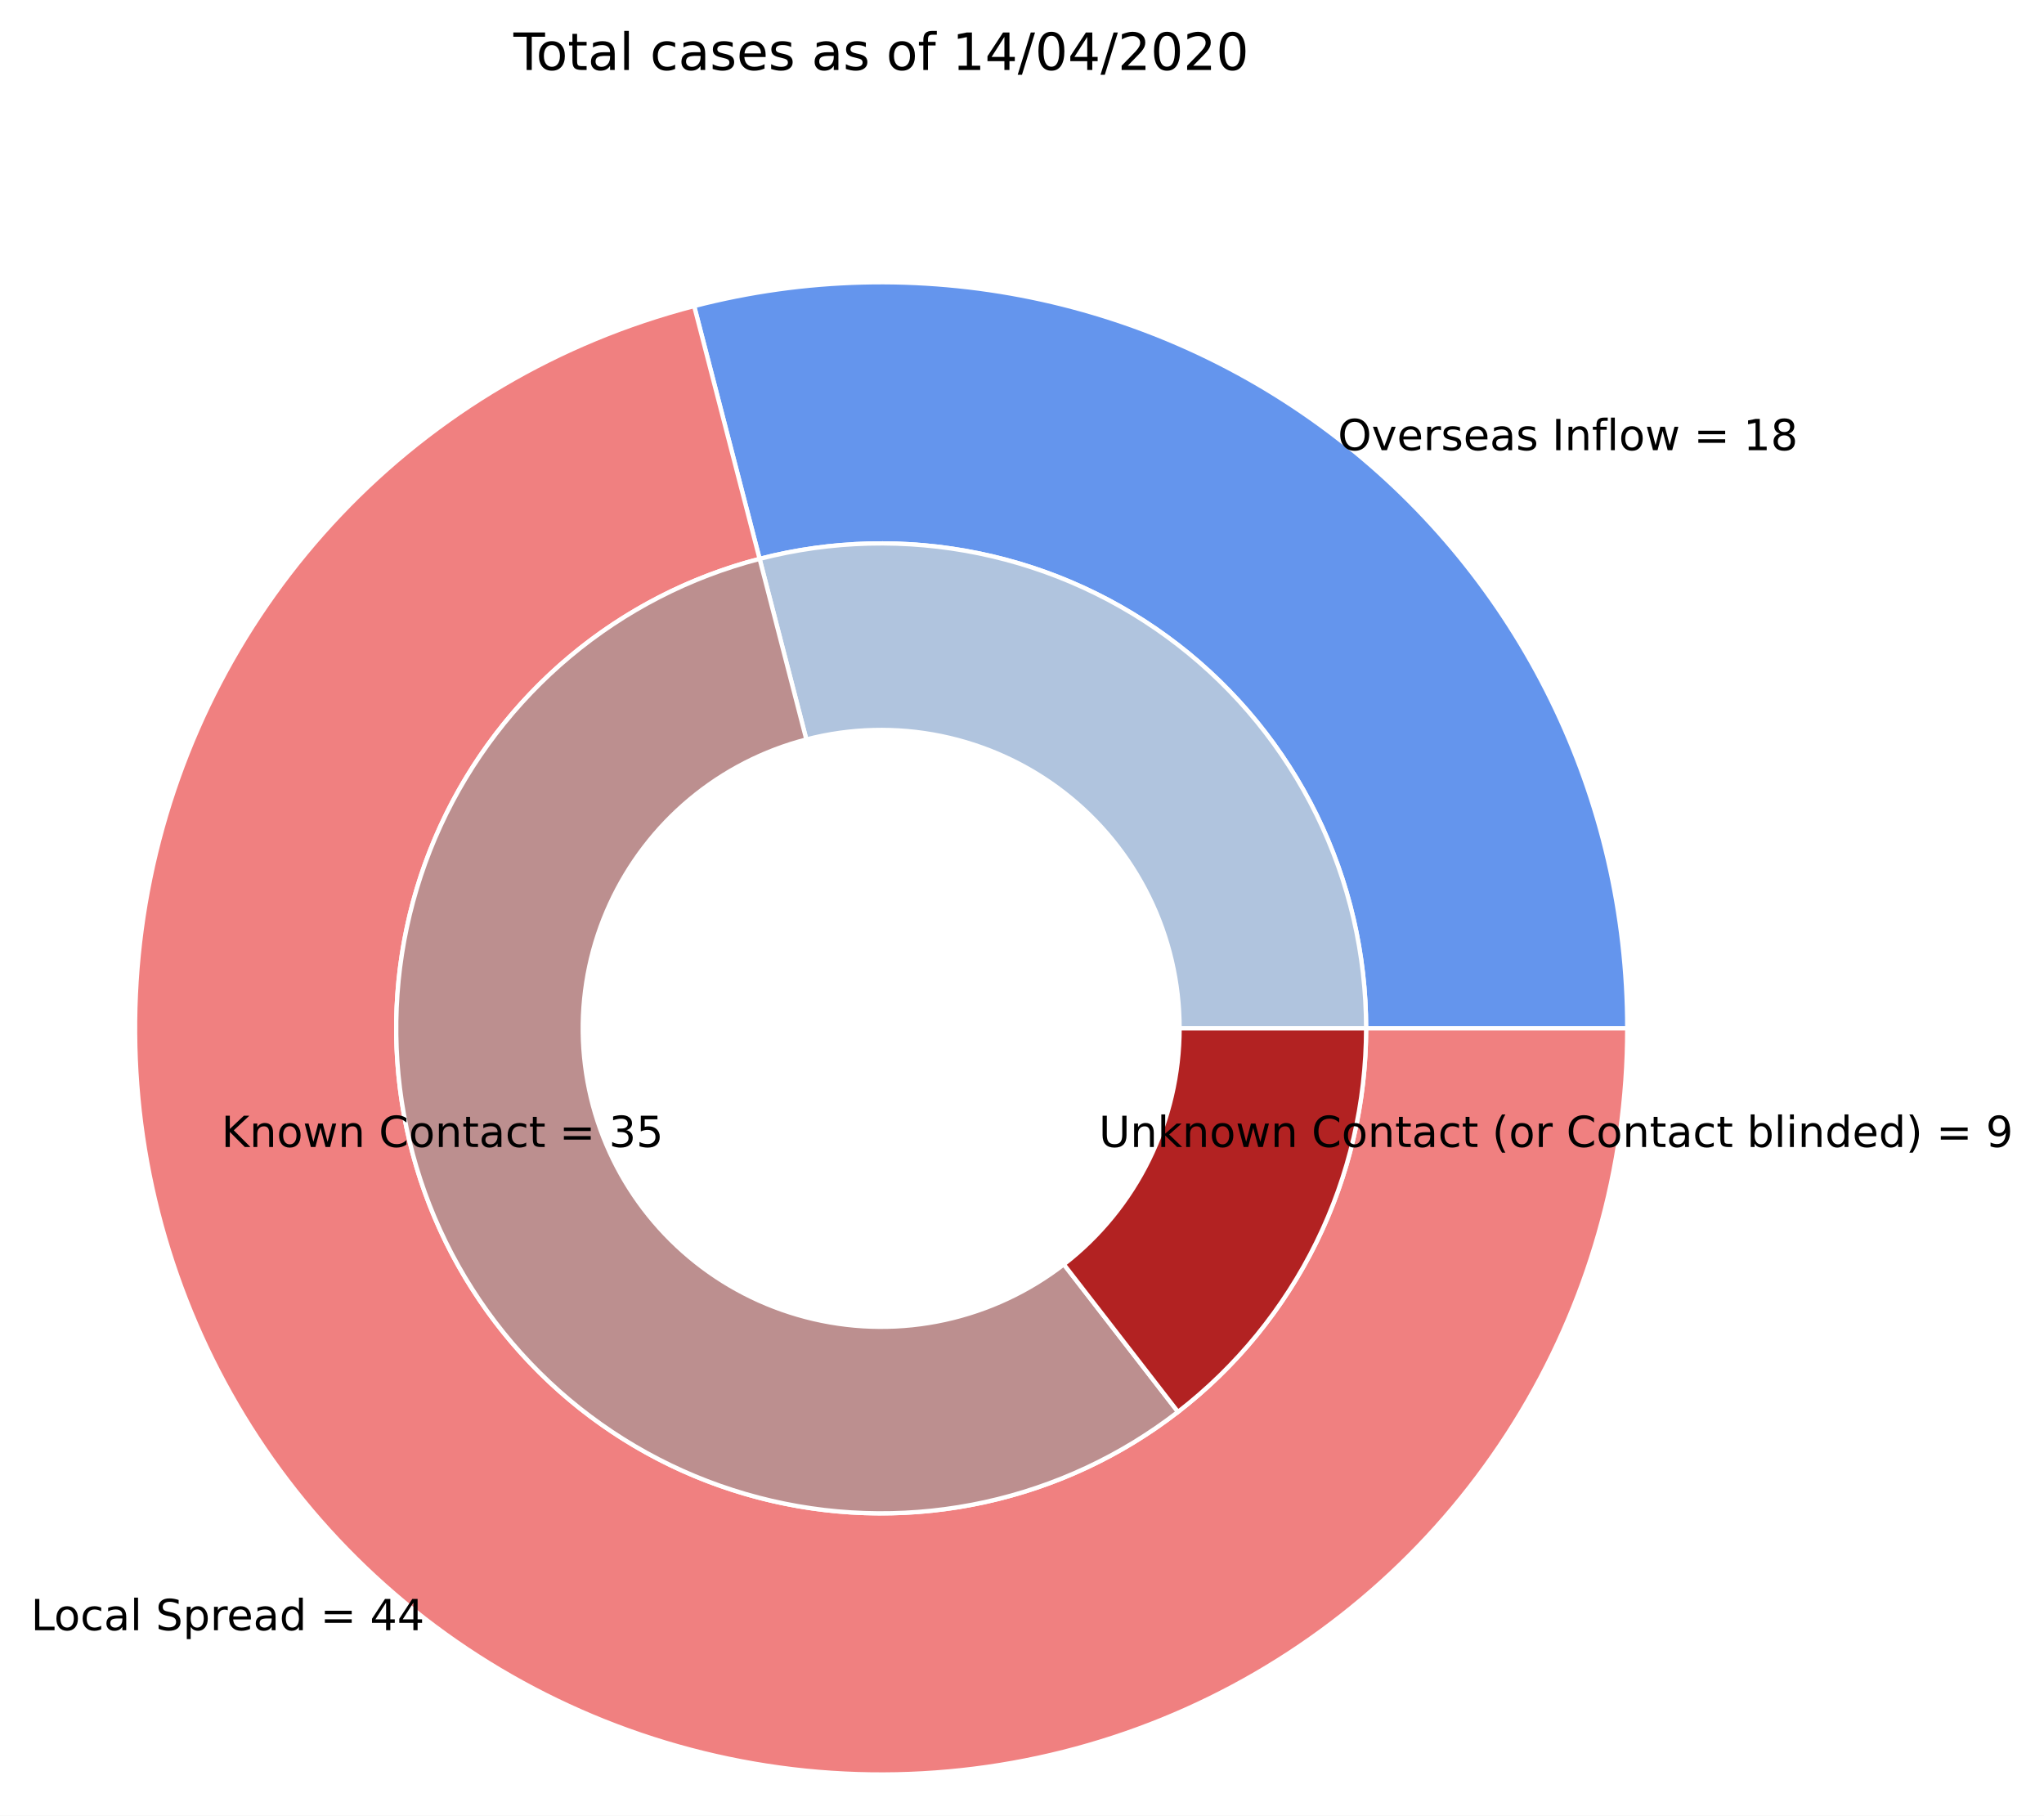
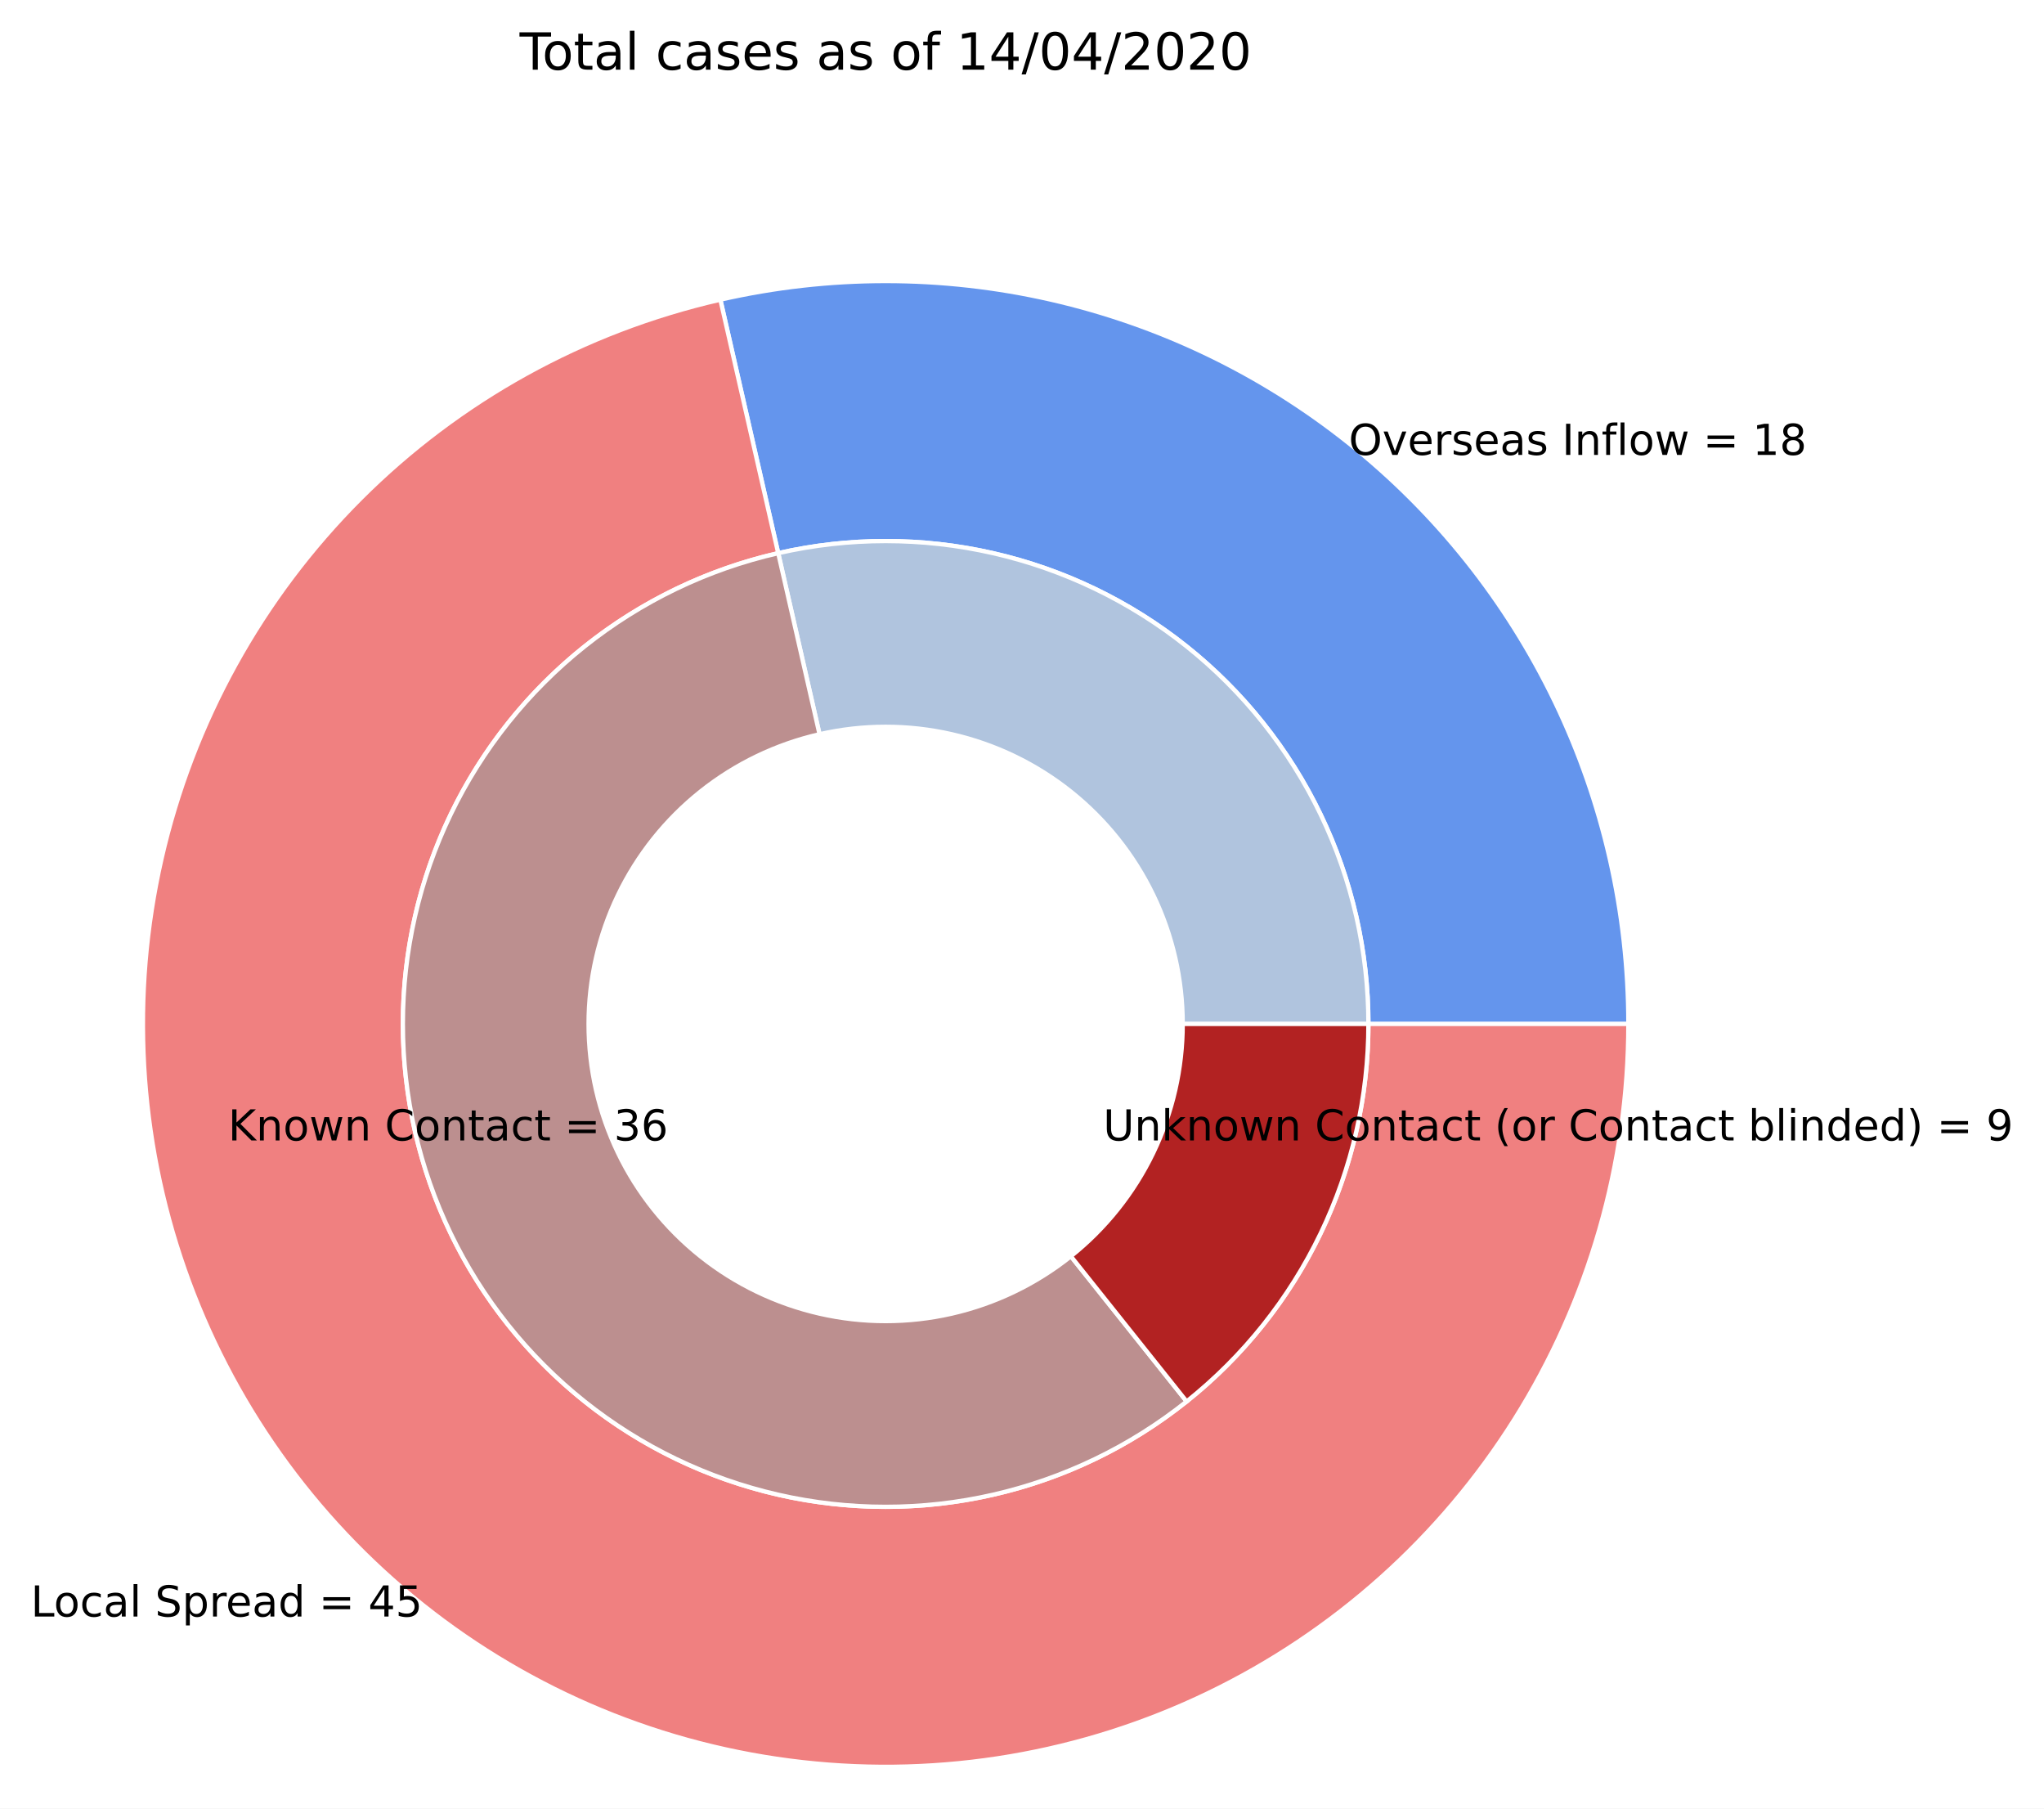
- <svg xmlns="http://www.w3.org/2000/svg" xmlns:xlink="http://www.w3.org/1999/xlink" height="423.308pt" version="1.1" viewBox="0 0 476.573 423.308" width="476.573pt">
+ <svg xmlns="http://www.w3.org/2000/svg" xmlns:xlink="http://www.w3.org/1999/xlink" height="423.482pt" version="1.1" viewBox="0 0 478.732 423.482" width="478.732pt">
  <defs>
    <style type="text/css">
*{stroke-linecap:butt;stroke-linejoin:round;}
  </style>
  </defs>
  <g id="figure_1">
    <g id="patch_1">
-       <path d="M 0 423.308  L 476.573 423.308  L 476.573 0  L 0 0  z " style="fill:#ffffff;" />
+       <path d="M -0 423.482  L 478.732 423.482  L 478.732 0  L -0 0  z " style="fill:#ffffff;" />
    </g>
    <g id="axes_1">
      <g id="patch_2">
-         <path d="M 379.401 239.758  C 379.401 213.201 373.319 186.994 361.624 163.151  C 349.928 139.308 332.927 118.457 311.926 102.201  C 290.925 85.945 266.479 74.713 240.465 69.367  C 214.452 64.021 187.557 64.703 161.847 71.359  L 177.108 130.299  C 193.819 125.972 211.301 125.529 228.21 129.004  C 245.118 132.479 261.009 139.78 274.659 150.346  C 288.309 160.912 299.361 174.465 306.963 189.963  C 314.565 205.461 318.518 222.496 318.518 239.758  L 379.401 239.758  z " style="fill:#6495ed;stroke:#ffffff;stroke-linejoin:miter;" />
+         <path d="M 381.381 239.758  C 381.381 213.626 375.493 187.827 364.154 164.283  C 352.816 140.739 336.317 120.05 315.886 103.757  C 295.456 87.464 271.614 75.982 246.137 70.167  C 220.66 64.353 194.198 64.353 168.721 70.167  L 182.269 129.524  C 198.829 125.745 216.029 125.745 232.589 129.524  C 249.149 133.304 264.646 140.767 277.926 151.357  C 291.206 161.948 301.931 175.396 309.301 190.699  C 316.67 206.003 320.498 222.772 320.498 239.758  L 381.381 239.758  z " style="fill:#6495ed;stroke:#ffffff;stroke-linejoin:miter;" />
      </g>
      <g id="patch_3">
-         <path d="M 161.847 71.359  C 130.359 79.512 101.78 96.336 79.37 119.911  C 56.96 143.486 41.605 172.881 35.058 204.742  C 28.51 236.603 31.028 269.67 42.325 300.173  C 53.622 330.675 73.25 357.405 98.972 377.315  C 124.693 397.225 155.491 409.527 187.85 412.818  C 220.21 416.108 252.854 410.258 282.056 395.933  C 311.259 381.608 335.867 359.376 353.072 331.772  C 370.278 304.169 379.401 272.285 379.401 239.758  L 318.518 239.758  C 318.518 260.901 312.588 281.625 301.404 299.567  C 290.221 317.51 274.226 331.961 255.244 341.272  C 236.262 350.583 215.044 354.386 194.01 352.247  C 172.976 350.108 152.958 342.112 136.239 329.17  C 119.52 316.229 106.761 298.854 99.418 279.028  C 92.076 259.201 90.439 237.707 94.695 216.998  C 98.951 196.288 108.931 177.181 123.498 161.857  C 138.064 146.534 156.64 135.598 177.108 130.299  L 161.847 71.359  z " style="fill:#f08080;stroke:#ffffff;stroke-linejoin:miter;" />
+         <path d="M 168.721 70.167  C 136.801 77.453 107.578 93.604 84.427 116.755  C 61.275 139.907 45.124 169.13 37.838 201.05  C 30.553 232.97 32.425 266.307 43.239 297.211  C 54.052 328.114 73.374 355.346 98.972 375.759  C 124.57 396.173 155.418 408.951 187.953 412.616  C 220.488 416.282 253.406 410.689 282.904 396.483  C 312.402 382.278 337.299 360.028 354.719 332.306  C 372.138 304.584 381.381 272.499 381.381 239.758  L 320.498 239.758  C 320.498 261.04 314.49 281.895 303.167 299.914  C 291.845 317.934 275.662 332.396 256.488 341.63  C 237.314 350.863 215.917 354.499 194.769 352.116  C 173.622 349.733 153.57 341.428 136.932 328.159  C 120.293 314.89 107.734 297.19 100.705 277.102  C 93.677 257.015 92.46 235.346 97.195 214.598  C 101.931 193.85 112.429 174.855 127.477 159.806  C 142.526 144.758 161.521 134.26 182.269 129.524  L 168.721 70.167  z " style="fill:#f08080;stroke:#ffffff;stroke-linejoin:miter;" />
      </g>
      <g id="patch_4">
-         <path d="M 318.518 239.758  C 318.518 222.496 314.565 205.461 306.963 189.963  C 299.361 174.465 288.309 160.912 274.659 150.346  C 261.009 139.78 245.118 132.479 228.21 129.004  C 211.301 125.529 193.819 125.972 177.108 130.299  L 188.008 172.399  C 198.292 169.736 209.05 169.463 219.455 171.602  C 229.861 173.74 239.64 178.233 248.04 184.735  C 256.44 191.238 263.241 199.578 267.919 209.115  C 272.597 218.652 275.03 229.135 275.03 239.758  L 318.518 239.758  z " style="fill:#b0c4de;stroke:#ffffff;stroke-linejoin:miter;" />
+         <path d="M 320.498 239.758  C 320.498 222.772 316.67 206.003 309.301 190.699  C 301.931 175.396 291.206 161.948 277.926 151.357  C 264.646 140.767 249.149 133.304 232.589 129.524  C 216.029 125.745 198.829 125.745 182.269 129.524  L 191.946 171.922  C 202.137 169.596 212.722 169.596 222.912 171.922  C 233.103 174.248 242.64 178.84 250.812 185.358  C 258.984 191.875 265.584 200.151 270.119 209.568  C 274.655 218.986 277.01 229.305 277.01 239.758  L 320.498 239.758  z " style="fill:#b0c4de;stroke:#ffffff;stroke-linejoin:miter;" />
      </g>
      <g id="patch_5">
-         <path d="M 177.108 130.299  C 160.865 134.504 145.76 142.273 132.892 153.04  C 120.023 163.807 109.712 177.305 102.706 192.551  C 95.701 207.797 92.177 224.413 92.389 241.19  C 92.602 257.968 96.546 274.489 103.935 289.553  C 111.324 304.617 121.975 317.849 135.112 328.286  C 148.249 338.724 163.546 346.108 179.89 349.9  C 196.234 353.693 213.22 353.801 229.611 350.215  C 246.002 346.63 261.391 339.44 274.659 329.17  L 248.04 294.781  C 239.875 301.101 230.404 305.525 220.318 307.732  C 210.231 309.938 199.778 309.872 189.72 307.538  C 179.662 305.204 170.249 300.66 162.165 294.237  C 154.08 287.814 147.526 279.671 142.979 270.401  C 138.432 261.131 136.005 250.964 135.874 240.64  C 135.743 230.315 137.912 220.09 142.223 210.708  C 146.534 201.325 152.879 193.019 160.798 186.393  C 168.717 179.767 178.013 174.987 188.008 172.399  L 177.108 130.299  z " style="fill:#bc8f8f;stroke:#ffffff;stroke-linejoin:miter;" />
+         <path d="M 182.269 129.524  C 165.709 133.304 150.212 140.767 136.932 151.357  C 123.652 161.948 112.928 175.396 105.558 190.699  C 98.188 206.003 94.36 222.772 94.36 239.758  C 94.36 256.744 98.188 273.513 105.558 288.817  C 112.928 304.12 123.652 317.568 136.932 328.159  C 150.212 338.749 165.709 346.212 182.269 349.992  C 198.829 353.772 216.03 353.772 232.589 349.992  C 249.149 346.212 264.646 338.749 277.926 328.159  L 250.812 294.159  C 242.64 300.676 233.103 305.268 222.912 307.594  C 212.722 309.92 202.137 309.92 191.946 307.594  C 181.755 305.268 172.219 300.676 164.046 294.159  C 155.874 287.641 149.274 279.366 144.739 269.948  C 140.204 260.531 137.848 250.211 137.848 239.758  C 137.848 229.305 140.204 218.986 144.739 209.568  C 149.274 200.151 155.874 191.875 164.046 185.358  C 172.219 178.84 181.755 174.248 191.946 171.922  L 182.269 129.524  z " style="fill:#bc8f8f;stroke:#ffffff;stroke-linejoin:miter;" />
      </g>
      <g id="patch_6">
-         <path d="M 274.659 329.17  C 288.309 318.604 299.361 305.051 306.963 289.553  C 314.565 274.055 318.518 257.02 318.518 239.758  L 275.03 239.758  C 275.03 250.381 272.597 260.864 267.919 270.401  C 263.241 279.938 256.44 288.279 248.04 294.781  L 274.659 329.17  z " style="fill:#b22222;stroke:#ffffff;stroke-linejoin:miter;" />
+         <path d="M 277.926 328.159  C 291.206 317.568 301.931 304.12 309.301 288.817  C 316.67 273.513 320.498 256.744 320.498 239.758  L 277.01 239.758  C 277.01 250.211 274.655 260.53 270.119 269.948  C 265.584 279.366 258.984 287.641 250.812 294.159  L 277.926 328.159  z " style="fill:#b22222;stroke:#ffffff;stroke-linejoin:miter;" />
      </g>
      <g id="matplotlib.axis_1" />
      <g id="matplotlib.axis_2" />
      <g id="text_1">
        <defs>
          <path d="M 39.406 66.219  Q 28.656 66.219 22.328 58.203  Q 16.016 50.203 16.016 36.375  Q 16.016 22.609 22.328 14.594  Q 28.656 6.594 39.406 6.594  Q 50.141 6.594 56.422 14.594  Q 62.703 22.609 62.703 36.375  Q 62.703 50.203 56.422 58.203  Q 50.141 66.219 39.406 66.219  z M 39.406 74.219  Q 54.734 74.219 63.906 63.938  Q 73.094 53.656 73.094 36.375  Q 73.094 19.141 63.906 8.859  Q 54.734 -1.422 39.406 -1.422  Q 24.031 -1.422 14.812 8.828  Q 5.609 19.094 5.609 36.375  Q 5.609 53.656 14.812 63.938  Q 24.031 74.219 39.406 74.219  z " id="DejaVuSans-79" />
          <path d="M 2.984 54.688  L 12.5 54.688  L 29.594 8.797  L 46.688 54.688  L 56.203 54.688  L 35.688 0  L 23.484 0  z " id="DejaVuSans-118" />
          <path d="M 56.203 29.594  L 56.203 25.203  L 14.891 25.203  Q 15.484 15.922 20.484 11.062  Q 25.484 6.203 34.422 6.203  Q 39.594 6.203 44.453 7.469  Q 49.312 8.734 54.109 11.281  L 54.109 2.781  Q 49.266 0.734 44.188 -0.344  Q 39.109 -1.422 33.891 -1.422  Q 20.797 -1.422 13.156 6.188  Q 5.516 13.812 5.516 26.812  Q 5.516 40.234 12.766 48.109  Q 20.016 56 32.328 56  Q 43.359 56 49.781 48.891  Q 56.203 41.797 56.203 29.594  z M 47.219 32.234  Q 47.125 39.594 43.094 43.984  Q 39.062 48.391 32.422 48.391  Q 24.906 48.391 20.391 44.141  Q 15.875 39.891 15.188 32.172  z " id="DejaVuSans-101" />
          <path d="M 41.109 46.297  Q 39.594 47.172 37.812 47.578  Q 36.031 48 33.891 48  Q 26.266 48 22.188 43.047  Q 18.109 38.094 18.109 28.812  L 18.109 0  L 9.078 0  L 9.078 54.688  L 18.109 54.688  L 18.109 46.188  Q 20.953 51.172 25.484 53.578  Q 30.031 56 36.531 56  Q 37.453 56 38.578 55.875  Q 39.703 55.766 41.062 55.516  z " id="DejaVuSans-114" />
          <path d="M 44.281 53.078  L 44.281 44.578  Q 40.484 46.531 36.375 47.5  Q 32.281 48.484 27.875 48.484  Q 21.188 48.484 17.844 46.438  Q 14.5 44.391 14.5 40.281  Q 14.5 37.156 16.891 35.375  Q 19.281 33.594 26.516 31.984  L 29.594 31.297  Q 39.156 29.25 43.188 25.516  Q 47.219 21.781 47.219 15.094  Q 47.219 7.469 41.188 3.016  Q 35.156 -1.422 24.609 -1.422  Q 20.219 -1.422 15.453 -0.562  Q 10.688 0.297 5.422 2  L 5.422 11.281  Q 10.406 8.688 15.234 7.391  Q 20.062 6.109 24.812 6.109  Q 31.156 6.109 34.562 8.281  Q 37.984 10.453 37.984 14.406  Q 37.984 18.062 35.516 20.016  Q 33.062 21.969 24.703 23.781  L 21.578 24.516  Q 13.234 26.266 9.516 29.906  Q 5.812 33.547 5.812 39.891  Q 5.812 47.609 11.281 51.797  Q 16.75 56 26.812 56  Q 31.781 56 36.172 55.266  Q 40.578 54.547 44.281 53.078  z " id="DejaVuSans-115" />
          <path d="M 34.281 27.484  Q 23.391 27.484 19.188 25  Q 14.984 22.516 14.984 16.5  Q 14.984 11.719 18.141 8.906  Q 21.297 6.109 26.703 6.109  Q 34.188 6.109 38.703 11.406  Q 43.219 16.703 43.219 25.484  L 43.219 27.484  z M 52.203 31.203  L 52.203 0  L 43.219 0  L 43.219 8.297  Q 40.141 3.328 35.547 0.953  Q 30.953 -1.422 24.312 -1.422  Q 15.922 -1.422 10.953 3.297  Q 6 8.016 6 15.922  Q 6 25.141 12.172 29.828  Q 18.359 34.516 30.609 34.516  L 43.219 34.516  L 43.219 35.406  Q 43.219 41.609 39.141 45  Q 35.062 48.391 27.688 48.391  Q 23 48.391 18.547 47.266  Q 14.109 46.141 10.016 43.891  L 10.016 52.203  Q 14.938 54.109 19.578 55.047  Q 24.219 56 28.609 56  Q 40.484 56 46.344 49.844  Q 52.203 43.703 52.203 31.203  z " id="DejaVuSans-97" />
          <path id="DejaVuSans-32" />
          <path d="M 9.812 72.906  L 19.672 72.906  L 19.672 0  L 9.812 0  z " id="DejaVuSans-73" />
          <path d="M 54.891 33.016  L 54.891 0  L 45.906 0  L 45.906 32.719  Q 45.906 40.484 42.875 44.328  Q 39.844 48.188 33.797 48.188  Q 26.516 48.188 22.312 43.547  Q 18.109 38.922 18.109 30.906  L 18.109 0  L 9.078 0  L 9.078 54.688  L 18.109 54.688  L 18.109 46.188  Q 21.344 51.125 25.703 53.562  Q 30.078 56 35.797 56  Q 45.219 56 50.047 50.172  Q 54.891 44.344 54.891 33.016  z " id="DejaVuSans-110" />
          <path d="M 37.109 75.984  L 37.109 68.5  L 28.516 68.5  Q 23.688 68.5 21.797 66.547  Q 19.922 64.594 19.922 59.516  L 19.922 54.688  L 34.719 54.688  L 34.719 47.703  L 19.922 47.703  L 19.922 0  L 10.891 0  L 10.891 47.703  L 2.297 47.703  L 2.297 54.688  L 10.891 54.688  L 10.891 58.5  Q 10.891 67.625 15.141 71.797  Q 19.391 75.984 28.609 75.984  z " id="DejaVuSans-102" />
          <path d="M 9.422 75.984  L 18.406 75.984  L 18.406 0  L 9.422 0  z " id="DejaVuSans-108" />
          <path d="M 30.609 48.391  Q 23.391 48.391 19.188 42.75  Q 14.984 37.109 14.984 27.297  Q 14.984 17.484 19.156 11.844  Q 23.344 6.203 30.609 6.203  Q 37.797 6.203 41.984 11.859  Q 46.188 17.531 46.188 27.297  Q 46.188 37.016 41.984 42.703  Q 37.797 48.391 30.609 48.391  z M 30.609 56  Q 42.328 56 49.016 48.375  Q 55.719 40.766 55.719 27.297  Q 55.719 13.875 49.016 6.219  Q 42.328 -1.422 30.609 -1.422  Q 18.844 -1.422 12.172 6.219  Q 5.516 13.875 5.516 27.297  Q 5.516 40.766 12.172 48.375  Q 18.844 56 30.609 56  z " id="DejaVuSans-111" />
          <path d="M 4.203 54.688  L 13.188 54.688  L 24.422 12.016  L 35.594 54.688  L 46.188 54.688  L 57.422 12.016  L 68.609 54.688  L 77.594 54.688  L 63.281 0  L 52.688 0  L 40.922 44.828  L 29.109 0  L 18.5 0  z " id="DejaVuSans-119" />
          <path d="M 10.594 45.406  L 73.188 45.406  L 73.188 37.203  L 10.594 37.203  z M 10.594 25.484  L 73.188 25.484  L 73.188 17.188  L 10.594 17.188  z " id="DejaVuSans-61" />
          <path d="M 12.406 8.297  L 28.516 8.297  L 28.516 63.922  L 10.984 60.406  L 10.984 69.391  L 28.422 72.906  L 38.281 72.906  L 38.281 8.297  L 54.391 8.297  L 54.391 0  L 12.406 0  z " id="DejaVuSans-49" />
          <path d="M 31.781 34.625  Q 24.75 34.625 20.719 30.859  Q 16.703 27.094 16.703 20.516  Q 16.703 13.922 20.719 10.156  Q 24.75 6.391 31.781 6.391  Q 38.812 6.391 42.859 10.172  Q 46.922 13.969 46.922 20.516  Q 46.922 27.094 42.891 30.859  Q 38.875 34.625 31.781 34.625  z M 21.922 38.812  Q 15.578 40.375 12.031 44.719  Q 8.5 49.078 8.5 55.328  Q 8.5 64.062 14.719 69.141  Q 20.953 74.219 31.781 74.219  Q 42.672 74.219 48.875 69.141  Q 55.078 64.062 55.078 55.328  Q 55.078 49.078 51.531 44.719  Q 48 40.375 41.703 38.812  Q 48.828 37.156 52.797 32.312  Q 56.781 27.484 56.781 20.516  Q 56.781 9.906 50.312 4.234  Q 43.844 -1.422 31.781 -1.422  Q 19.734 -1.422 13.25 4.234  Q 6.781 9.906 6.781 20.516  Q 6.781 27.484 10.781 32.312  Q 14.797 37.156 21.922 38.812  z M 18.312 54.391  Q 18.312 48.734 21.844 45.562  Q 25.391 42.391 31.781 42.391  Q 38.141 42.391 41.719 45.562  Q 45.312 48.734 45.312 54.391  Q 45.312 60.062 41.719 63.234  Q 38.141 66.406 31.781 66.406  Q 25.391 66.406 21.844 63.234  Q 18.312 60.062 18.312 54.391  z " id="DejaVuSans-56" />
        </defs>
-         <g transform="translate(311.926 104.9605)scale(0.1 -0.1)">
+         <g transform="translate(315.8864 106.5163)scale(0.1 -0.1)">
          <use xlink:href="#DejaVuSans-79" />
          <use x="78.711" xlink:href="#DejaVuSans-118" />
          <use x="137.891" xlink:href="#DejaVuSans-101" />
          <use x="199.414" xlink:href="#DejaVuSans-114" />
          <use x="240.527" xlink:href="#DejaVuSans-115" />
          <use x="292.627" xlink:href="#DejaVuSans-101" />
          <use x="354.15" xlink:href="#DejaVuSans-97" />
          <use x="415.43" xlink:href="#DejaVuSans-115" />
          <use x="467.529" xlink:href="#DejaVuSans-32" />
          <use x="499.316" xlink:href="#DejaVuSans-73" />
          <use x="528.809" xlink:href="#DejaVuSans-110" />
          <use x="592.188" xlink:href="#DejaVuSans-102" />
          <use x="627.393" xlink:href="#DejaVuSans-108" />
          <use x="655.176" xlink:href="#DejaVuSans-111" />
          <use x="716.357" xlink:href="#DejaVuSans-119" />
          <use x="798.145" xlink:href="#DejaVuSans-32" />
          <use x="829.932" xlink:href="#DejaVuSans-61" />
          <use x="913.721" xlink:href="#DejaVuSans-32" />
          <use x="945.508" xlink:href="#DejaVuSans-49" />
          <use x="1009.131" xlink:href="#DejaVuSans-56" />
        </g>
      </g>
      <g id="text_2">
        <defs>
          <path d="M 9.812 72.906  L 19.672 72.906  L 19.672 8.297  L 55.172 8.297  L 55.172 0  L 9.812 0  z " id="DejaVuSans-76" />
          <path d="M 48.781 52.594  L 48.781 44.188  Q 44.969 46.297 41.141 47.344  Q 37.312 48.391 33.406 48.391  Q 24.656 48.391 19.812 42.844  Q 14.984 37.312 14.984 27.297  Q 14.984 17.281 19.812 11.734  Q 24.656 6.203 33.406 6.203  Q 37.312 6.203 41.141 7.25  Q 44.969 8.297 48.781 10.406  L 48.781 2.094  Q 45.016 0.344 40.984 -0.531  Q 36.969 -1.422 32.422 -1.422  Q 20.062 -1.422 12.781 6.344  Q 5.516 14.109 5.516 27.297  Q 5.516 40.672 12.859 48.328  Q 20.219 56 33.016 56  Q 37.156 56 41.109 55.141  Q 45.062 54.297 48.781 52.594  z " id="DejaVuSans-99" />
          <path d="M 53.516 70.516  L 53.516 60.891  Q 47.906 63.578 42.922 64.891  Q 37.938 66.219 33.297 66.219  Q 25.25 66.219 20.875 63.094  Q 16.5 59.969 16.5 54.203  Q 16.5 49.359 19.406 46.891  Q 22.312 44.438 30.422 42.922  L 36.375 41.703  Q 47.406 39.594 52.656 34.297  Q 57.906 29 57.906 20.125  Q 57.906 9.516 50.797 4.047  Q 43.703 -1.422 29.984 -1.422  Q 24.812 -1.422 18.969 -0.25  Q 13.141 0.922 6.891 3.219  L 6.891 13.375  Q 12.891 10.016 18.656 8.297  Q 24.422 6.594 29.984 6.594  Q 38.422 6.594 43.016 9.906  Q 47.609 13.234 47.609 19.391  Q 47.609 24.75 44.312 27.781  Q 41.016 30.812 33.5 32.328  L 27.484 33.5  Q 16.453 35.688 11.516 40.375  Q 6.594 45.062 6.594 53.422  Q 6.594 63.094 13.406 68.656  Q 20.219 74.219 32.172 74.219  Q 37.312 74.219 42.625 73.281  Q 47.953 72.359 53.516 70.516  z " id="DejaVuSans-83" />
          <path d="M 18.109 8.203  L 18.109 -20.797  L 9.078 -20.797  L 9.078 54.688  L 18.109 54.688  L 18.109 46.391  Q 20.953 51.266 25.266 53.625  Q 29.594 56 35.594 56  Q 45.562 56 51.781 48.094  Q 58.016 40.188 58.016 27.297  Q 58.016 14.406 51.781 6.484  Q 45.562 -1.422 35.594 -1.422  Q 29.594 -1.422 25.266 0.953  Q 20.953 3.328 18.109 8.203  z M 48.688 27.297  Q 48.688 37.203 44.609 42.844  Q 40.531 48.484 33.406 48.484  Q 26.266 48.484 22.188 42.844  Q 18.109 37.203 18.109 27.297  Q 18.109 17.391 22.188 11.75  Q 26.266 6.109 33.406 6.109  Q 40.531 6.109 44.609 11.75  Q 48.688 17.391 48.688 27.297  z " id="DejaVuSans-112" />
          <path d="M 45.406 46.391  L 45.406 75.984  L 54.391 75.984  L 54.391 0  L 45.406 0  L 45.406 8.203  Q 42.578 3.328 38.25 0.953  Q 33.938 -1.422 27.875 -1.422  Q 17.969 -1.422 11.734 6.484  Q 5.516 14.406 5.516 27.297  Q 5.516 40.188 11.734 48.094  Q 17.969 56 27.875 56  Q 33.938 56 38.25 53.625  Q 42.578 51.266 45.406 46.391  z M 14.797 27.297  Q 14.797 17.391 18.875 11.75  Q 22.953 6.109 30.078 6.109  Q 37.203 6.109 41.297 11.75  Q 45.406 17.391 45.406 27.297  Q 45.406 37.203 41.297 42.844  Q 37.203 48.484 30.078 48.484  Q 22.953 48.484 18.875 42.844  Q 14.797 37.203 14.797 27.297  z " id="DejaVuSans-100" />
          <path d="M 37.797 64.312  L 12.891 25.391  L 37.797 25.391  z M 35.203 72.906  L 47.609 72.906  L 47.609 25.391  L 58.016 25.391  L 58.016 17.188  L 47.609 17.188  L 47.609 0  L 37.797 0  L 37.797 17.188  L 4.891 17.188  L 4.891 26.703  z " id="DejaVuSans-52" />
-         </defs>
-         <g transform="translate(7.2 380.0745)scale(0.1 -0.1)">
+           <path d="M 10.797 72.906  L 49.516 72.906  L 49.516 64.594  L 19.828 64.594  L 19.828 46.734  Q 21.969 47.469 24.109 47.828  Q 26.266 48.188 28.422 48.188  Q 40.625 48.188 47.75 41.5  Q 54.891 34.812 54.891 23.391  Q 54.891 11.625 47.562 5.094  Q 40.234 -1.422 26.906 -1.422  Q 22.312 -1.422 17.547 -0.641  Q 12.797 0.141 7.719 1.703  L 7.719 11.625  Q 12.109 9.234 16.797 8.062  Q 21.484 6.891 26.703 6.891  Q 35.156 6.891 40.078 11.328  Q 45.016 15.766 45.016 23.391  Q 45.016 31 40.078 35.438  Q 35.156 39.891 26.703 39.891  Q 22.75 39.891 18.812 39.016  Q 14.891 38.141 10.797 36.281  z " id="DejaVuSans-53" />
+         </defs>
+         <g transform="translate(7.2 378.5187)scale(0.1 -0.1)">
          <use xlink:href="#DejaVuSans-76" />
          <use x="53.963" xlink:href="#DejaVuSans-111" />
          <use x="115.145" xlink:href="#DejaVuSans-99" />
          <use x="170.125" xlink:href="#DejaVuSans-97" />
          <use x="231.404" xlink:href="#DejaVuSans-108" />
          <use x="259.188" xlink:href="#DejaVuSans-32" />
          <use x="290.975" xlink:href="#DejaVuSans-83" />
          <use x="354.451" xlink:href="#DejaVuSans-112" />
          <use x="417.928" xlink:href="#DejaVuSans-114" />
          <use x="456.791" xlink:href="#DejaVuSans-101" />
          <use x="518.314" xlink:href="#DejaVuSans-97" />
          <use x="579.594" xlink:href="#DejaVuSans-100" />
          <use x="643.07" xlink:href="#DejaVuSans-32" />
          <use x="674.857" xlink:href="#DejaVuSans-61" />
          <use x="758.646" xlink:href="#DejaVuSans-32" />
          <use x="790.434" xlink:href="#DejaVuSans-52" />
-           <use x="854.057" xlink:href="#DejaVuSans-52" />
+           <use x="854.057" xlink:href="#DejaVuSans-53" />
        </g>
      </g>
      <g id="text_3">
-         <g transform="translate(240.054 197.8115)scale(0.1 -0.1)">
+         <g transform="translate(242.6778 198.3171)scale(0.1 -0.1)">
          <use xlink:href="#DejaVuSans-32" />
        </g>
      </g>
      <g id="text_4">
        <defs>
          <path d="M 9.812 72.906  L 19.672 72.906  L 19.672 42.094  L 52.391 72.906  L 65.094 72.906  L 28.906 38.922  L 67.672 0  L 54.688 0  L 19.672 35.109  L 19.672 0  L 9.812 0  z " id="DejaVuSans-75" />
          <path d="M 64.406 67.281  L 64.406 56.891  Q 59.422 61.531 53.781 63.812  Q 48.141 66.109 41.797 66.109  Q 29.297 66.109 22.656 58.469  Q 16.016 50.828 16.016 36.375  Q 16.016 21.969 22.656 14.328  Q 29.297 6.688 41.797 6.688  Q 48.141 6.688 53.781 8.984  Q 59.422 11.281 64.406 15.922  L 64.406 5.609  Q 59.234 2.094 53.438 0.328  Q 47.656 -1.422 41.219 -1.422  Q 24.656 -1.422 15.125 8.703  Q 5.609 18.844 5.609 36.375  Q 5.609 53.953 15.125 64.078  Q 24.656 74.219 41.219 74.219  Q 47.75 74.219 53.531 72.484  Q 59.328 70.75 64.406 67.281  z " id="DejaVuSans-67" />
          <path d="M 18.312 70.219  L 18.312 54.688  L 36.812 54.688  L 36.812 47.703  L 18.312 47.703  L 18.312 18.016  Q 18.312 11.328 20.141 9.422  Q 21.969 7.516 27.594 7.516  L 36.812 7.516  L 36.812 0  L 27.594 0  Q 17.188 0 13.234 3.875  Q 9.281 7.766 9.281 18.016  L 9.281 47.703  L 2.688 47.703  L 2.688 54.688  L 9.281 54.688  L 9.281 70.219  z " id="DejaVuSans-116" />
          <path d="M 40.578 39.312  Q 47.656 37.797 51.625 33  Q 55.609 28.219 55.609 21.188  Q 55.609 10.406 48.188 4.484  Q 40.766 -1.422 27.094 -1.422  Q 22.516 -1.422 17.656 -0.516  Q 12.797 0.391 7.625 2.203  L 7.625 11.719  Q 11.719 9.328 16.594 8.109  Q 21.484 6.891 26.812 6.891  Q 36.078 6.891 40.938 10.547  Q 45.797 14.203 45.797 21.188  Q 45.797 27.641 41.281 31.266  Q 36.766 34.906 28.719 34.906  L 20.219 34.906  L 20.219 43.016  L 29.109 43.016  Q 36.375 43.016 40.234 45.922  Q 44.094 48.828 44.094 54.297  Q 44.094 59.906 40.109 62.906  Q 36.141 65.922 28.719 65.922  Q 24.656 65.922 20.016 65.031  Q 15.375 64.156 9.812 62.312  L 9.812 71.094  Q 15.438 72.656 20.344 73.438  Q 25.25 74.219 29.594 74.219  Q 40.828 74.219 47.359 69.109  Q 53.906 64.016 53.906 55.328  Q 53.906 49.266 50.438 45.094  Q 46.969 40.922 40.578 39.312  z " id="DejaVuSans-51" />
-           <path d="M 10.797 72.906  L 49.516 72.906  L 49.516 64.594  L 19.828 64.594  L 19.828 46.734  Q 21.969 47.469 24.109 47.828  Q 26.266 48.188 28.422 48.188  Q 40.625 48.188 47.75 41.5  Q 54.891 34.812 54.891 23.391  Q 54.891 11.625 47.562 5.094  Q 40.234 -1.422 26.906 -1.422  Q 22.312 -1.422 17.547 -0.641  Q 12.797 0.141 7.719 1.703  L 7.719 11.625  Q 12.109 9.234 16.797 8.062  Q 21.484 6.891 26.703 6.891  Q 35.156 6.891 40.078 11.328  Q 45.016 15.766 45.016 23.391  Q 45.016 31 40.078 35.438  Q 35.156 39.891 26.703 39.891  Q 22.75 39.891 18.812 39.016  Q 14.891 38.141 10.797 36.281  z " id="DejaVuSans-53" />
-         </defs>
-         <g transform="translate(51.61711 267.4149)scale(0.1 -0.1)">
+           <path d="M 33.016 40.375  Q 26.375 40.375 22.484 35.828  Q 18.609 31.297 18.609 23.391  Q 18.609 15.531 22.484 10.953  Q 26.375 6.391 33.016 6.391  Q 39.656 6.391 43.531 10.953  Q 47.406 15.531 47.406 23.391  Q 47.406 31.297 43.531 35.828  Q 39.656 40.375 33.016 40.375  z M 52.594 71.297  L 52.594 62.312  Q 48.875 64.062 45.094 64.984  Q 41.312 65.922 37.594 65.922  Q 27.828 65.922 22.672 59.328  Q 17.531 52.734 16.797 39.406  Q 19.672 43.656 24.016 45.922  Q 28.375 48.188 33.594 48.188  Q 44.578 48.188 50.953 41.516  Q 57.328 34.859 57.328 23.391  Q 57.328 12.156 50.688 5.359  Q 44.047 -1.422 33.016 -1.422  Q 20.359 -1.422 13.672 8.266  Q 6.984 17.969 6.984 36.375  Q 6.984 53.656 15.188 63.938  Q 23.391 74.219 37.203 74.219  Q 40.922 74.219 44.703 73.484  Q 48.484 72.75 52.594 71.297  z " id="DejaVuSans-54" />
+         </defs>
+         <g transform="translate(53.41842 267.0469)scale(0.1 -0.1)">
          <use xlink:href="#DejaVuSans-75" />
          <use x="65.576" xlink:href="#DejaVuSans-110" />
          <use x="128.955" xlink:href="#DejaVuSans-111" />
          <use x="190.137" xlink:href="#DejaVuSans-119" />
          <use x="271.924" xlink:href="#DejaVuSans-110" />
          <use x="335.303" xlink:href="#DejaVuSans-32" />
          <use x="367.09" xlink:href="#DejaVuSans-67" />
          <use x="436.914" xlink:href="#DejaVuSans-111" />
          <use x="498.096" xlink:href="#DejaVuSans-110" />
          <use x="561.475" xlink:href="#DejaVuSans-116" />
          <use x="600.684" xlink:href="#DejaVuSans-97" />
          <use x="661.963" xlink:href="#DejaVuSans-99" />
          <use x="716.943" xlink:href="#DejaVuSans-116" />
          <use x="756.152" xlink:href="#DejaVuSans-32" />
          <use x="787.939" xlink:href="#DejaVuSans-61" />
          <use x="871.729" xlink:href="#DejaVuSans-32" />
          <use x="903.516" xlink:href="#DejaVuSans-51" />
-           <use x="967.139" xlink:href="#DejaVuSans-53" />
+           <use x="967.139" xlink:href="#DejaVuSans-54" />
        </g>
      </g>
      <g id="text_5">
        <defs>
          <path d="M 8.688 72.906  L 18.609 72.906  L 18.609 28.609  Q 18.609 16.891 22.844 11.734  Q 27.094 6.594 36.625 6.594  Q 46.094 6.594 50.344 11.734  Q 54.594 16.891 54.594 28.609  L 54.594 72.906  L 64.5 72.906  L 64.5 27.391  Q 64.5 13.141 57.438 5.859  Q 50.391 -1.422 36.625 -1.422  Q 22.797 -1.422 15.734 5.859  Q 8.688 13.141 8.688 27.391  z " id="DejaVuSans-85" />
          <path d="M 9.078 75.984  L 18.109 75.984  L 18.109 31.109  L 44.922 54.688  L 56.391 54.688  L 27.391 29.109  L 57.625 0  L 45.906 0  L 18.109 26.703  L 18.109 0  L 9.078 0  z " id="DejaVuSans-107" />
          <path d="M 31 75.875  Q 24.469 64.656 21.281 53.656  Q 18.109 42.672 18.109 31.391  Q 18.109 20.125 21.312 9.062  Q 24.516 -2 31 -13.188  L 23.188 -13.188  Q 15.875 -1.703 12.234 9.375  Q 8.594 20.453 8.594 31.391  Q 8.594 42.281 12.203 53.312  Q 15.828 64.359 23.188 75.875  z " id="DejaVuSans-40" />
          <path d="M 48.688 27.297  Q 48.688 37.203 44.609 42.844  Q 40.531 48.484 33.406 48.484  Q 26.266 48.484 22.188 42.844  Q 18.109 37.203 18.109 27.297  Q 18.109 17.391 22.188 11.75  Q 26.266 6.109 33.406 6.109  Q 40.531 6.109 44.609 11.75  Q 48.688 17.391 48.688 27.297  z M 18.109 46.391  Q 20.953 51.266 25.266 53.625  Q 29.594 56 35.594 56  Q 45.562 56 51.781 48.094  Q 58.016 40.188 58.016 27.297  Q 58.016 14.406 51.781 6.484  Q 45.562 -1.422 35.594 -1.422  Q 29.594 -1.422 25.266 0.953  Q 20.953 3.328 18.109 8.203  L 18.109 0  L 9.078 0  L 9.078 75.984  L 18.109 75.984  z " id="DejaVuSans-98" />
          <path d="M 9.422 54.688  L 18.406 54.688  L 18.406 0  L 9.422 0  z M 9.422 75.984  L 18.406 75.984  L 18.406 64.594  L 9.422 64.594  z " id="DejaVuSans-105" />
          <path d="M 8.016 75.875  L 15.828 75.875  Q 23.141 64.359 26.781 53.312  Q 30.422 42.281 30.422 31.391  Q 30.422 20.453 26.781 9.375  Q 23.141 -1.703 15.828 -13.188  L 8.016 -13.188  Q 14.5 -2 17.703 9.062  Q 20.906 20.125 20.906 31.391  Q 20.906 42.672 17.703 53.656  Q 14.5 64.656 8.016 75.875  z " id="DejaVuSans-41" />
          <path d="M 10.984 1.516  L 10.984 10.5  Q 14.703 8.734 18.5 7.812  Q 22.312 6.891 25.984 6.891  Q 35.75 6.891 40.891 13.453  Q 46.047 20.016 46.781 33.406  Q 43.953 29.203 39.594 26.953  Q 35.25 24.703 29.984 24.703  Q 19.047 24.703 12.672 31.312  Q 6.297 37.938 6.297 49.422  Q 6.297 60.641 12.938 67.422  Q 19.578 74.219 30.609 74.219  Q 43.266 74.219 49.922 64.516  Q 56.594 54.828 56.594 36.375  Q 56.594 19.141 48.406 8.859  Q 40.234 -1.422 26.422 -1.422  Q 22.703 -1.422 18.891 -0.688  Q 15.094 0.047 10.984 1.516  z M 30.609 32.422  Q 37.25 32.422 41.125 36.953  Q 45.016 41.5 45.016 49.422  Q 45.016 57.281 41.125 61.844  Q 37.25 66.406 30.609 66.406  Q 23.969 66.406 20.094 61.844  Q 16.219 57.281 16.219 49.422  Q 16.219 41.5 20.094 36.953  Q 23.969 32.422 30.609 32.422  z " id="DejaVuSans-57" />
        </defs>
-         <g transform="translate(256.2058 267.4149)scale(0.1 -0.1)">
+         <g transform="translate(258.3649 267.0468)scale(0.1 -0.1)">
          <use xlink:href="#DejaVuSans-85" />
          <use x="73.193" xlink:href="#DejaVuSans-110" />
          <use x="136.572" xlink:href="#DejaVuSans-107" />
          <use x="194.482" xlink:href="#DejaVuSans-110" />
          <use x="257.861" xlink:href="#DejaVuSans-111" />
          <use x="319.043" xlink:href="#DejaVuSans-119" />
          <use x="400.83" xlink:href="#DejaVuSans-110" />
          <use x="464.209" xlink:href="#DejaVuSans-32" />
          <use x="495.996" xlink:href="#DejaVuSans-67" />
          <use x="565.82" xlink:href="#DejaVuSans-111" />
          <use x="627.002" xlink:href="#DejaVuSans-110" />
          <use x="690.381" xlink:href="#DejaVuSans-116" />
          <use x="729.59" xlink:href="#DejaVuSans-97" />
          <use x="790.869" xlink:href="#DejaVuSans-99" />
          <use x="845.85" xlink:href="#DejaVuSans-116" />
          <use x="885.059" xlink:href="#DejaVuSans-32" />
          <use x="916.846" xlink:href="#DejaVuSans-40" />
          <use x="955.859" xlink:href="#DejaVuSans-111" />
          <use x="1017.041" xlink:href="#DejaVuSans-114" />
          <use x="1058.154" xlink:href="#DejaVuSans-32" />
          <use x="1089.941" xlink:href="#DejaVuSans-67" />
          <use x="1159.766" xlink:href="#DejaVuSans-111" />
          <use x="1220.947" xlink:href="#DejaVuSans-110" />
          <use x="1284.326" xlink:href="#DejaVuSans-116" />
          <use x="1323.535" xlink:href="#DejaVuSans-97" />
          <use x="1384.814" xlink:href="#DejaVuSans-99" />
          <use x="1439.795" xlink:href="#DejaVuSans-116" />
          <use x="1479.004" xlink:href="#DejaVuSans-32" />
          <use x="1510.791" xlink:href="#DejaVuSans-98" />
          <use x="1574.268" xlink:href="#DejaVuSans-108" />
          <use x="1602.051" xlink:href="#DejaVuSans-105" />
          <use x="1629.834" xlink:href="#DejaVuSans-110" />
          <use x="1693.213" xlink:href="#DejaVuSans-100" />
          <use x="1756.689" xlink:href="#DejaVuSans-101" />
          <use x="1818.213" xlink:href="#DejaVuSans-100" />
          <use x="1881.689" xlink:href="#DejaVuSans-41" />
          <use x="1920.703" xlink:href="#DejaVuSans-32" />
          <use x="1952.49" xlink:href="#DejaVuSans-61" />
          <use x="2036.279" xlink:href="#DejaVuSans-32" />
          <use x="2068.066" xlink:href="#DejaVuSans-57" />
        </g>
      </g>
      <g id="text_6">
        <defs>
          <path d="M -0.297 72.906  L 61.375 72.906  L 61.375 64.594  L 35.5 64.594  L 35.5 0  L 25.594 0  L 25.594 64.594  L -0.297 64.594  z " id="DejaVuSans-84" />
          <path d="M 25.391 72.906  L 33.688 72.906  L 8.297 -9.281  L 0 -9.281  z " id="DejaVuSans-47" />
          <path d="M 31.781 66.406  Q 24.172 66.406 20.328 58.906  Q 16.5 51.422 16.5 36.375  Q 16.5 21.391 20.328 13.891  Q 24.172 6.391 31.781 6.391  Q 39.453 6.391 43.281 13.891  Q 47.125 21.391 47.125 36.375  Q 47.125 51.422 43.281 58.906  Q 39.453 66.406 31.781 66.406  z M 31.781 74.219  Q 44.047 74.219 50.516 64.516  Q 56.984 54.828 56.984 36.375  Q 56.984 17.969 50.516 8.266  Q 44.047 -1.422 31.781 -1.422  Q 19.531 -1.422 13.062 8.266  Q 6.594 17.969 6.594 36.375  Q 6.594 54.828 13.062 64.516  Q 19.531 74.219 31.781 74.219  z " id="DejaVuSans-48" />
          <path d="M 19.188 8.297  L 53.609 8.297  L 53.609 0  L 7.328 0  L 7.328 8.297  Q 12.938 14.109 22.625 23.891  Q 32.328 33.688 34.812 36.531  Q 39.547 41.844 41.422 45.531  Q 43.312 49.219 43.312 52.781  Q 43.312 58.594 39.234 62.25  Q 35.156 65.922 28.609 65.922  Q 23.969 65.922 18.812 64.312  Q 13.672 62.703 7.812 59.422  L 7.812 69.391  Q 13.766 71.781 18.938 73  Q 24.125 74.219 28.422 74.219  Q 39.75 74.219 46.484 68.547  Q 53.219 62.891 53.219 53.422  Q 53.219 48.922 51.531 44.891  Q 49.859 40.875 45.406 35.406  Q 44.188 33.984 37.641 27.219  Q 31.109 20.453 19.188 8.297  z " id="DejaVuSans-50" />
        </defs>
-         <g transform="translate(119.7221 16.31812)scale(0.12 -0.12)">
+         <g transform="translate(121.7023 16.31812)scale(0.12 -0.12)">
          <use xlink:href="#DejaVuSans-84" />
          <use x="44.084" xlink:href="#DejaVuSans-111" />
          <use x="105.266" xlink:href="#DejaVuSans-116" />
          <use x="144.475" xlink:href="#DejaVuSans-97" />
          <use x="205.754" xlink:href="#DejaVuSans-108" />
          <use x="233.537" xlink:href="#DejaVuSans-32" />
          <use x="265.324" xlink:href="#DejaVuSans-99" />
          <use x="320.305" xlink:href="#DejaVuSans-97" />
          <use x="381.584" xlink:href="#DejaVuSans-115" />
          <use x="433.684" xlink:href="#DejaVuSans-101" />
          <use x="495.207" xlink:href="#DejaVuSans-115" />
          <use x="547.307" xlink:href="#DejaVuSans-32" />
          <use x="579.094" xlink:href="#DejaVuSans-97" />
          <use x="640.373" xlink:href="#DejaVuSans-115" />
          <use x="692.473" xlink:href="#DejaVuSans-32" />
          <use x="724.26" xlink:href="#DejaVuSans-111" />
          <use x="785.441" xlink:href="#DejaVuSans-102" />
          <use x="820.646" xlink:href="#DejaVuSans-32" />
          <use x="852.434" xlink:href="#DejaVuSans-49" />
          <use x="916.057" xlink:href="#DejaVuSans-52" />
          <use x="979.68" xlink:href="#DejaVuSans-47" />
          <use x="1013.371" xlink:href="#DejaVuSans-48" />
          <use x="1076.994" xlink:href="#DejaVuSans-52" />
          <use x="1140.617" xlink:href="#DejaVuSans-47" />
          <use x="1174.309" xlink:href="#DejaVuSans-50" />
          <use x="1237.932" xlink:href="#DejaVuSans-48" />
          <use x="1301.555" xlink:href="#DejaVuSans-50" />
          <use x="1365.178" xlink:href="#DejaVuSans-48" />
        </g>
      </g>
    </g>
  </g>
</svg>
